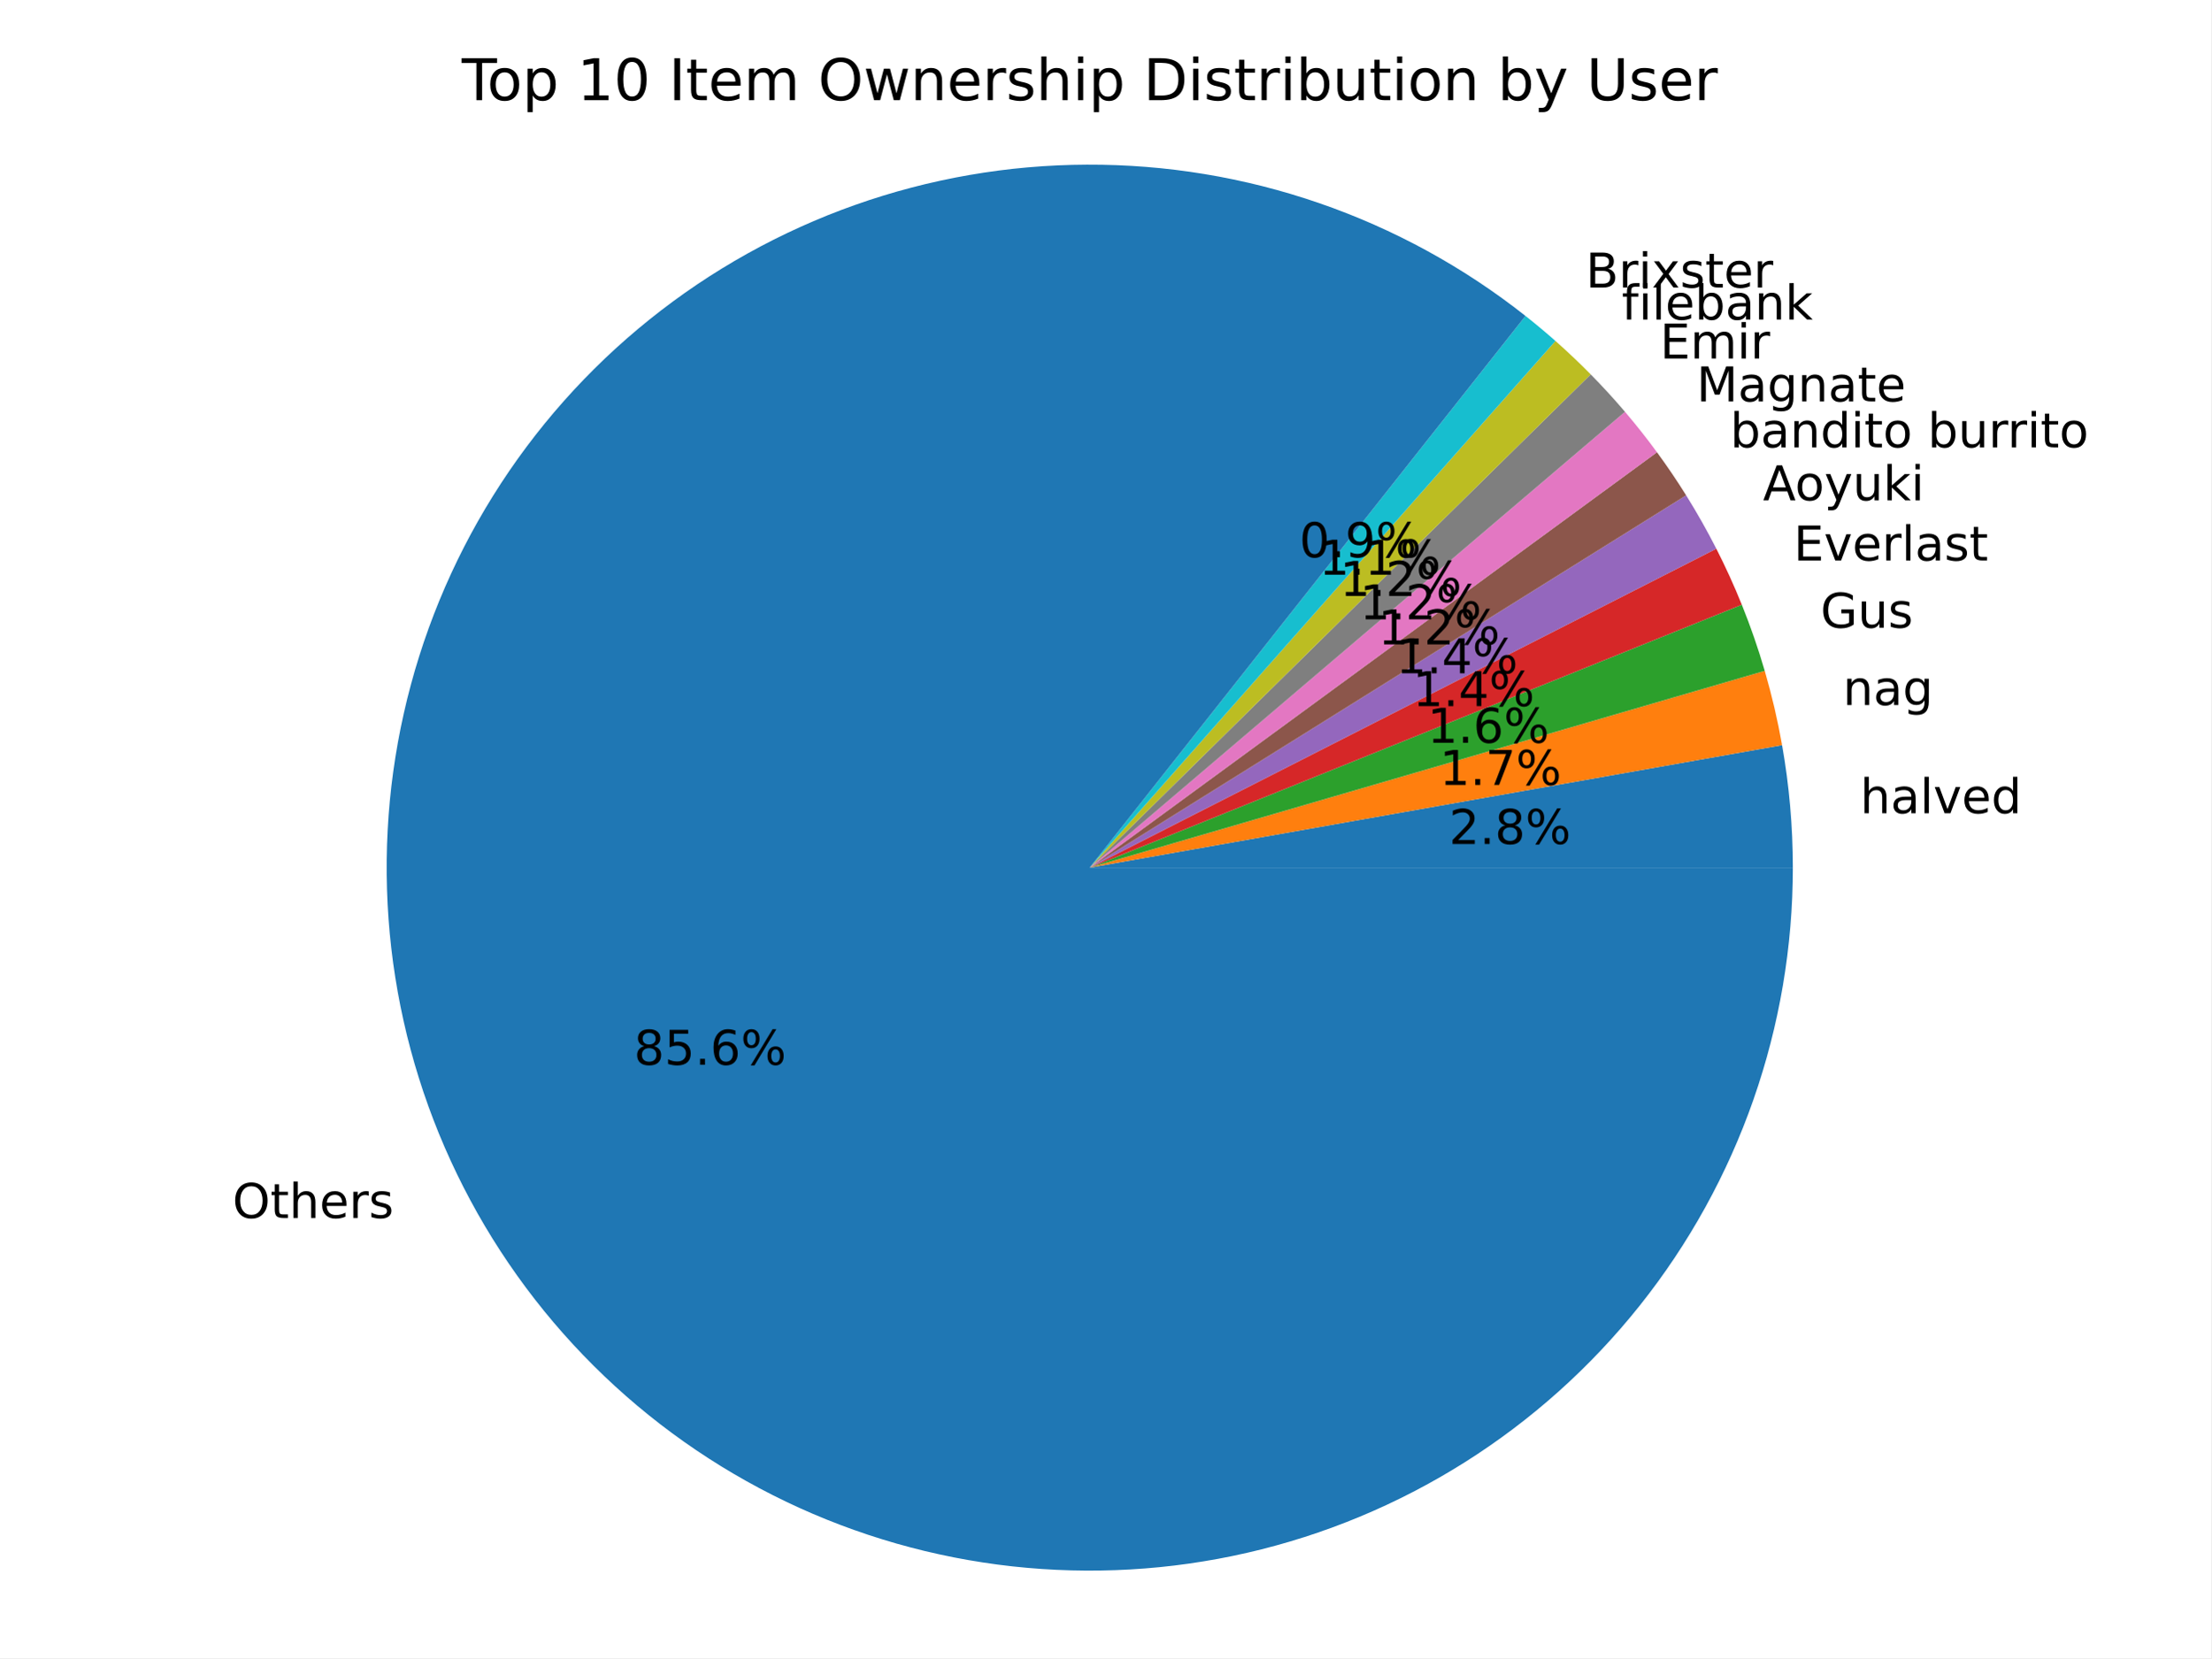
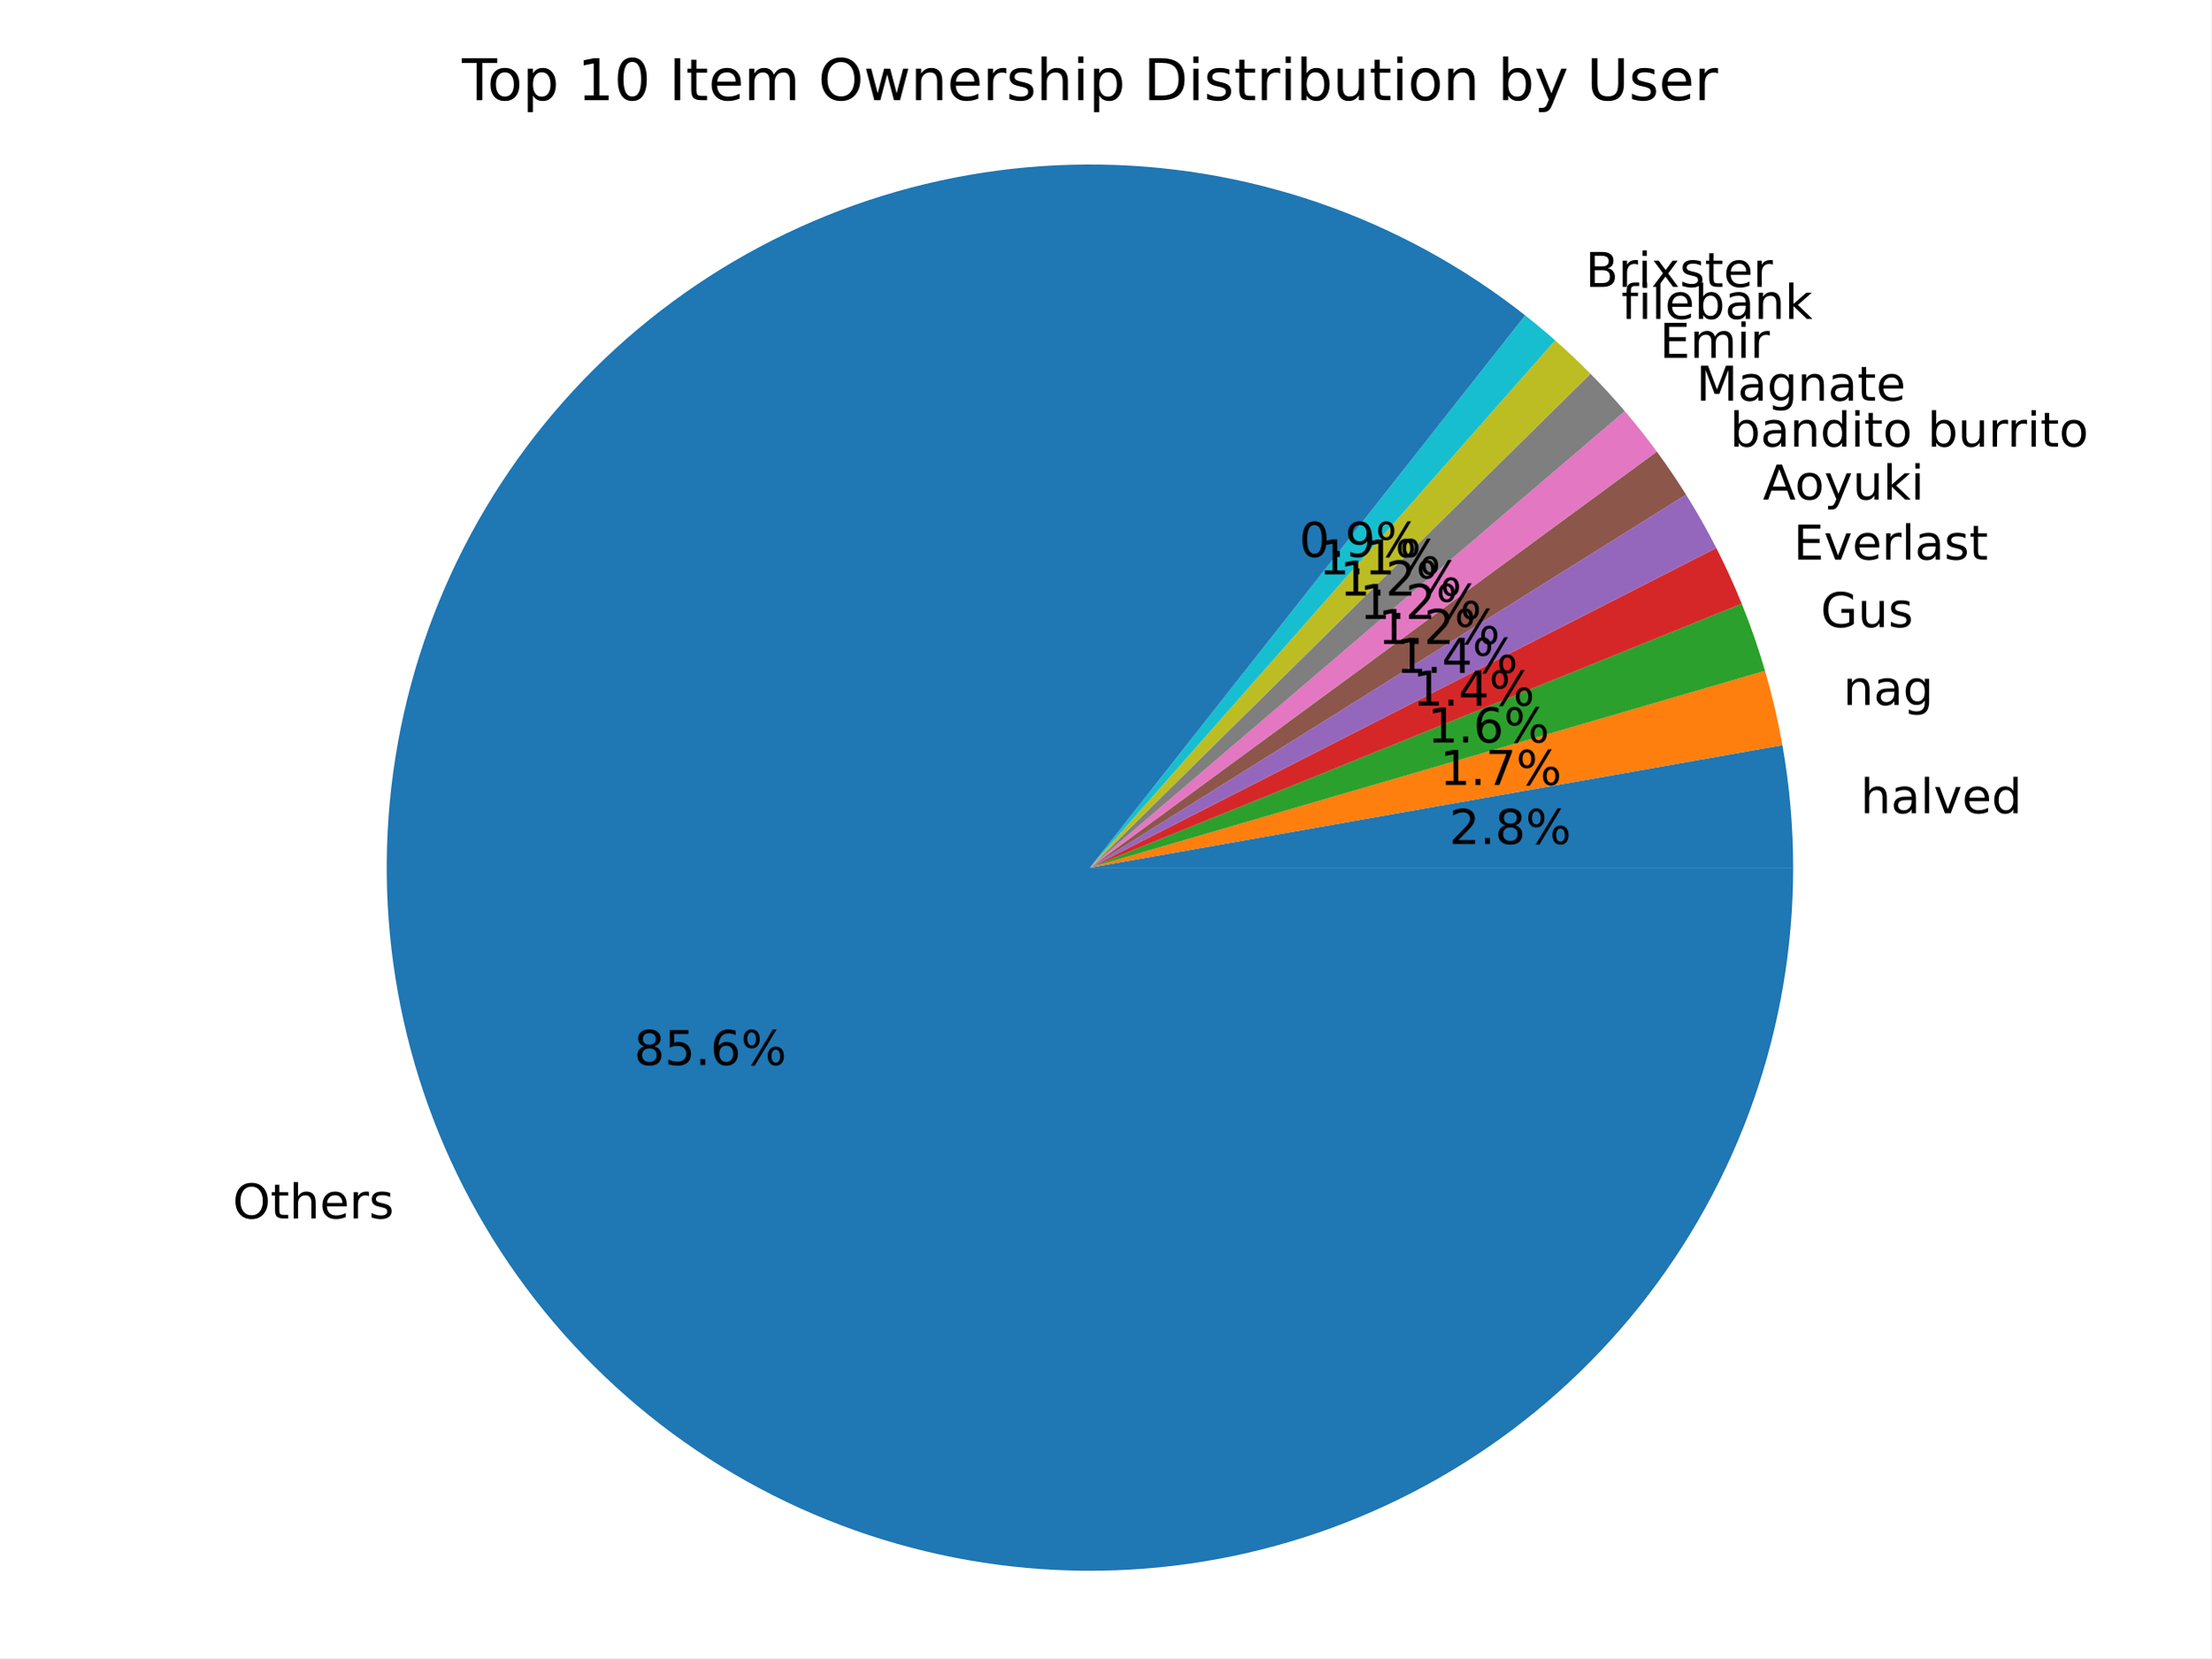
<svg xmlns="http://www.w3.org/2000/svg" xmlns:xlink="http://www.w3.org/1999/xlink" width="460.8pt" height="345.6pt" viewBox="0 0 460.8 345.6" version="1.1">
  <defs>
    <style type="text/css">*{stroke-linejoin: round; stroke-linecap: butt}</style>
  </defs>
  <g id="figure_1">
    <g id="patch_1">
      <path d="M 0 345.6  L 460.8 345.6  L 460.8 0  L 0 0  z " style="fill: #ffffff" />
    </g>
    <g id="axes_1">
      <g id="patch_2">
-         <path d="M 373.635 180.84  C 373.635 176.562 373.447 172.287 373.073 168.026  C 372.699 163.765 372.139 159.522 371.393 155.31  L 227.105 180.84  z " style="fill: #1f77b4" />
+         <path d="M 373.702 180.84  C 373.702 176.562 373.514 172.285 373.14 168.023  C 372.766 163.762 372.205 159.518 371.46 155.305  L 227.145 180.84  z " style="fill: #1f77b4" />
      </g>
      <g id="patch_3">
-         <path d="M 371.393 155.31  C 370.932 152.699 370.399 150.101 369.796 147.519  C 369.193 144.937 368.52 142.372 367.778 139.826  L 227.105 180.84  z " style="fill: #ff7f0e" />
+         <path d="M 371.46 155.305  C 370.998 152.694 370.465 150.095 369.862 147.513  C 369.259 144.93 368.586 142.365 367.844 139.819  L 227.145 180.84  z " style="fill: #ff7f0e" />
      </g>
      <g id="patch_4">
-         <path d="M 367.778 139.826  C 367.097 137.49 366.357 135.17 365.56 132.87  C 364.763 130.57 363.909 128.29 362.999 126.033  L 227.105 180.84  z " style="fill: #2ca02c" />
+         <path d="M 367.844 139.819  C 367.152 137.448 366.401 135.095 365.591 132.763  C 364.781 130.43 363.912 128.118 362.986 125.829  L 227.145 180.84  z " style="fill: #2ca02c" />
      </g>
      <g id="patch_5">
-         <path d="M 362.999 126.033  C 362.199 124.05 361.356 122.084 360.47 120.138  C 359.584 118.191 358.656 116.265 357.685 114.359  L 227.105 180.84  z " style="fill: #d62728" />
+         <path d="M 362.986 125.829  C 362.186 123.855 361.343 121.898 360.459 119.96  C 359.574 118.023 358.647 116.105 357.678 114.207  L 227.145 180.84  z " style="fill: #d62728" />
      </g>
      <g id="patch_6">
-         <path d="M 357.685 114.359  C 356.719 112.461 355.711 110.584 354.663 108.73  C 353.615 106.876 352.527 105.045 351.399 103.238  L 227.105 180.84  z " style="fill: #9467bd" />
+         <path d="M 357.678 114.207  C 356.71 112.31 355.7 110.434 354.65 108.581  C 353.599 106.727 352.509 104.897 351.379 103.091  L 227.145 180.84  z " style="fill: #9467bd" />
      </g>
      <g id="patch_7">
-         <path d="M 351.399 103.238  C 350.441 101.705 349.455 100.189 348.442 98.691  C 347.428 97.194 346.387 95.716 345.318 94.257  L 227.105 180.84  z " style="fill: #8c564b" />
+         <path d="M 351.379 103.091  C 350.419 101.558 349.431 100.043 348.416 98.547  C 347.401 97.05 346.357 95.573 345.287 94.115  L 227.145 180.84  z " style="fill: #8c564b" />
      </g>
      <g id="patch_8">
-         <path d="M 345.318 94.257  C 344.26 92.812 343.175 91.387 342.065 89.982  C 340.955 88.577 339.819 87.193 338.657 85.83  L 227.105 180.84  z " style="fill: #e377c2" />
+         <path d="M 345.287 94.115  C 344.227 92.671 343.141 91.247 342.029 89.843  C 340.917 88.439 339.779 87.055 338.616 85.693  L 227.145 180.84  z " style="fill: #e377c2" />
      </g>
      <g id="patch_9">
-         <path d="M 338.657 85.83  C 337.513 84.486 336.345 83.163 335.153 81.862  C 333.961 80.561 332.745 79.281 331.507 78.024  L 227.105 180.84  z " style="fill: #7f7f7f" />
+         <path d="M 338.616 85.693  C 337.47 84.35 336.3 83.029 335.107 81.729  C 333.913 80.428 332.696 79.15 331.456 77.894  L 227.145 180.84  z " style="fill: #7f7f7f" />
      </g>
      <g id="patch_10">
-         <path d="M 331.507 78.024  C 330.324 76.822 329.12 75.641 327.896 74.481  C 326.672 73.321 325.428 72.183 324.164 71.065  L 227.105 180.84  z " style="fill: #bcbd22" />
+         <path d="M 331.456 77.894  C 330.272 76.693 329.066 75.513 327.84 74.354  C 326.615 73.195 325.369 72.058 324.105 70.942  L 227.145 180.84  z " style="fill: #bcbd22" />
      </g>
      <g id="patch_11">
-         <path d="M 324.164 71.065  C 323.148 70.167 322.12 69.283 321.079 68.413  C 320.039 67.544 318.986 66.688 317.922 65.848  L 227.105 180.84  z " style="fill: #17becf" />
+         <path d="M 324.105 70.942  C 323.087 70.044 322.058 69.161 321.016 68.292  C 319.975 67.424 318.921 66.569 317.856 65.73  L 227.145 180.84  z " style="fill: #17becf" />
      </g>
      <g id="patch_12">
-         <path d="M 317.922 65.848  C 305.001 55.643 290.452 47.689 274.887 42.32  C 259.323 36.951 242.964 34.244 226.499 34.312  C 210.034 34.38 193.698 37.223 178.179 42.72  C 162.659 48.218 148.176 56.292 135.34 66.603  C 122.504 76.915 111.497 89.316 102.783 103.285  C 94.068 117.255 87.77 132.594 84.154 148.656  C 80.538 164.719 79.654 181.277 81.541 197.633  C 83.428 213.99 88.059 229.911 95.238 244.729  C 102.416 259.546 112.042 273.048 123.708 284.666  C 135.374 296.284 148.916 305.854 163.763 312.971  C 178.61 320.088 194.55 324.653 210.914 326.472  C 227.278 328.291 243.832 327.34 259.88 323.657  C 275.928 319.974 291.24 313.613 305.174 304.841  C 319.107 296.069 331.463 285.011 341.721 272.132  C 351.979 259.253 359.993 244.737 365.426 229.195  C 370.86 213.652 373.635 197.305 373.635 180.84  L 227.105 180.84  z " style="fill: #1f77b4" />
+         <path d="M 317.856 65.73  C 304.924 55.539 290.367 47.6 274.797 42.247  C 259.227 36.893 242.866 34.202 226.402 34.285  C 209.938 34.369 193.604 37.226 178.09 42.737  C 162.575 48.248 148.099 56.335 135.271 66.656  C 122.444 76.977 111.447 89.387 102.743 103.362  C 94.039 117.338 87.752 132.681 84.146 148.746  C 80.54 164.811 79.668 181.369 81.565 197.724  C 83.461 214.079 88.101 229.998 95.287 244.811  C 102.474 259.624 112.106 273.121 123.777 284.734  C 135.449 296.346 148.994 305.909 163.844 313.021  C 178.693 320.132 194.636 324.691 211 326.504  C 227.364 328.318 243.918 327.361 259.964 323.675  C 276.01 319.988 291.321 313.623 305.253 304.848  C 319.184 296.073 331.538 285.013 341.794 272.133  C 352.05 259.253 360.063 244.737 365.495 229.194  C 370.927 213.652 373.702 197.304 373.702 180.84  L 227.145 180.84  z " style="fill: #1f77b4" />
      </g>
      <g id="matplotlib.axis_1" />
      <g id="matplotlib.axis_2" />
      <g id="text_1">
-         <g transform="translate(387.6701 169.5038) scale(0.1 -0.1)">
+         <g transform="translate(387.7396 169.5012) scale(0.1 -0.1)">
          <defs>
            <path id="DejaVuSans-68" d="M 3513 2113  L 3513 0  L 2938 0  L 2938 2094  Q 2938 2591 2744 2837  Q 2550 3084 2163 3084  Q 1697 3084 1428 2787  Q 1159 2491 1159 1978  L 1159 0  L 581 0  L 581 4863  L 1159 4863  L 1159 2956  Q 1366 3272 1645 3428  Q 1925 3584 2291 3584  Q 2894 3584 3203 3211  Q 3513 2838 3513 2113  z " transform="scale(0.015625)" />
            <path id="DejaVuSans-61" d="M 2194 1759  Q 1497 1759 1228 1600  Q 959 1441 959 1056  Q 959 750 1161 570  Q 1363 391 1709 391  Q 2188 391 2477 730  Q 2766 1069 2766 1631  L 2766 1759  L 2194 1759  z M 3341 1997  L 3341 0  L 2766 0  L 2766 531  Q 2569 213 2275 61  Q 1981 -91 1556 -91  Q 1019 -91 701 211  Q 384 513 384 1019  Q 384 1609 779 1909  Q 1175 2209 1959 2209  L 2766 2209  L 2766 2266  Q 2766 2663 2505 2880  Q 2244 3097 1772 3097  Q 1472 3097 1187 3025  Q 903 2953 641 2809  L 641 3341  Q 956 3463 1253 3523  Q 1550 3584 1831 3584  Q 2591 3584 2966 3190  Q 3341 2797 3341 1997  z " transform="scale(0.015625)" />
            <path id="DejaVuSans-6c" d="M 603 4863  L 1178 4863  L 1178 0  L 603 0  L 603 4863  z " transform="scale(0.015625)" />
            <path id="DejaVuSans-76" d="M 191 3500  L 800 3500  L 1894 563  L 2988 3500  L 3597 3500  L 2284 0  L 1503 0  L 191 3500  z " transform="scale(0.015625)" />
            <path id="DejaVuSans-65" d="M 3597 1894  L 3597 1613  L 953 1613  Q 991 1019 1311 708  Q 1631 397 2203 397  Q 2534 397 2845 478  Q 3156 559 3463 722  L 3463 178  Q 3153 47 2828 -22  Q 2503 -91 2169 -91  Q 1331 -91 842 396  Q 353 884 353 1716  Q 353 2575 817 3079  Q 1281 3584 2069 3584  Q 2775 3584 3186 3129  Q 3597 2675 3597 1894  z M 3022 2063  Q 3016 2534 2758 2815  Q 2500 3097 2075 3097  Q 1594 3097 1305 2825  Q 1016 2553 972 2059  L 3022 2063  z " transform="scale(0.015625)" />
            <path id="DejaVuSans-64" d="M 2906 2969  L 2906 4863  L 3481 4863  L 3481 0  L 2906 0  L 2906 525  Q 2725 213 2448 61  Q 2172 -91 1784 -91  Q 1150 -91 751 415  Q 353 922 353 1747  Q 353 2572 751 3078  Q 1150 3584 1784 3584  Q 2172 3584 2448 3432  Q 2725 3281 2906 2969  z M 947 1747  Q 947 1113 1208 752  Q 1469 391 1925 391  Q 2381 391 2643 752  Q 2906 1113 2906 1747  Q 2906 2381 2643 2742  Q 2381 3103 1925 3103  Q 1469 3103 1208 2742  Q 947 2381 947 1747  z " transform="scale(0.015625)" />
          </defs>
          <use xlink:href="#DejaVuSans-68" />
          <use xlink:href="#DejaVuSans-61" transform="translate(63.37891 0)" />
          <use xlink:href="#DejaVuSans-6c" transform="translate(124.6582 0)" />
          <use xlink:href="#DejaVuSans-76" transform="translate(152.4414 0)" />
          <use xlink:href="#DejaVuSans-65" transform="translate(211.6211 0)" />
          <use xlink:href="#DejaVuSans-64" transform="translate(273.1445 0)" />
        </g>
      </g>
      <g id="text_2">
-         <g transform="translate(301.9838 175.9109) scale(0.1 -0.1)">
+         <g transform="translate(302.0398 175.9095) scale(0.1 -0.1)">
          <defs>
            <path id="DejaVuSans-32" d="M 1228 531  L 3431 531  L 3431 0  L 469 0  L 469 531  Q 828 903 1448 1529  Q 2069 2156 2228 2338  Q 2531 2678 2651 2914  Q 2772 3150 2772 3378  Q 2772 3750 2511 3984  Q 2250 4219 1831 4219  Q 1534 4219 1204 4116  Q 875 4013 500 3803  L 500 4441  Q 881 4594 1212 4672  Q 1544 4750 1819 4750  Q 2544 4750 2975 4387  Q 3406 4025 3406 3419  Q 3406 3131 3298 2873  Q 3191 2616 2906 2266  Q 2828 2175 2409 1742  Q 1991 1309 1228 531  z " transform="scale(0.015625)" />
            <path id="DejaVuSans-2e" d="M 684 794  L 1344 794  L 1344 0  L 684 0  L 684 794  z " transform="scale(0.015625)" />
            <path id="DejaVuSans-38" d="M 2034 2216  Q 1584 2216 1326 1975  Q 1069 1734 1069 1313  Q 1069 891 1326 650  Q 1584 409 2034 409  Q 2484 409 2743 651  Q 3003 894 3003 1313  Q 3003 1734 2745 1975  Q 2488 2216 2034 2216  z M 1403 2484  Q 997 2584 770 2862  Q 544 3141 544 3541  Q 544 4100 942 4425  Q 1341 4750 2034 4750  Q 2731 4750 3128 4425  Q 3525 4100 3525 3541  Q 3525 3141 3298 2862  Q 3072 2584 2669 2484  Q 3125 2378 3379 2068  Q 3634 1759 3634 1313  Q 3634 634 3220 271  Q 2806 -91 2034 -91  Q 1263 -91 848 271  Q 434 634 434 1313  Q 434 1759 690 2068  Q 947 2378 1403 2484  z M 1172 3481  Q 1172 3119 1398 2916  Q 1625 2713 2034 2713  Q 2441 2713 2670 2916  Q 2900 3119 2900 3481  Q 2900 3844 2670 4047  Q 2441 4250 2034 4250  Q 1625 4250 1398 4047  Q 1172 3844 1172 3481  z " transform="scale(0.015625)" />
            <path id="DejaVuSans-25" d="M 4653 2053  Q 4381 2053 4226 1822  Q 4072 1591 4072 1178  Q 4072 772 4226 539  Q 4381 306 4653 306  Q 4919 306 5073 539  Q 5228 772 5228 1178  Q 5228 1588 5073 1820  Q 4919 2053 4653 2053  z M 4653 2450  Q 5147 2450 5437 2106  Q 5728 1763 5728 1178  Q 5728 594 5436 251  Q 5144 -91 4653 -91  Q 4153 -91 3862 251  Q 3572 594 3572 1178  Q 3572 1766 3864 2108  Q 4156 2450 4653 2450  z M 1428 4353  Q 1159 4353 1004 4120  Q 850 3888 850 3481  Q 850 3069 1003 2837  Q 1156 2606 1428 2606  Q 1700 2606 1854 2837  Q 2009 3069 2009 3481  Q 2009 3884 1853 4118  Q 1697 4353 1428 4353  z M 4250 4750  L 4750 4750  L 1831 -91  L 1331 -91  L 4250 4750  z M 1428 4750  Q 1922 4750 2215 4408  Q 2509 4066 2509 3481  Q 2509 2891 2217 2550  Q 1925 2209 1428 2209  Q 931 2209 642 2551  Q 353 2894 353 3481  Q 353 4063 643 4406  Q 934 4750 1428 4750  z " transform="scale(0.015625)" />
          </defs>
          <use xlink:href="#DejaVuSans-32" />
          <use xlink:href="#DejaVuSans-2e" transform="translate(63.62305 0)" />
          <use xlink:href="#DejaVuSans-38" transform="translate(95.41016 0)" />
          <use xlink:href="#DejaVuSans-25" transform="translate(159.0332 0)" />
        </g>
      </g>
      <g id="text_3">
-         <g transform="translate(384.0649 146.9463) scale(0.1 -0.1)">
+         <g transform="translate(384.1337 146.9396) scale(0.1 -0.1)">
          <defs>
            <path id="DejaVuSans-6e" d="M 3513 2113  L 3513 0  L 2938 0  L 2938 2094  Q 2938 2591 2744 2837  Q 2550 3084 2163 3084  Q 1697 3084 1428 2787  Q 1159 2491 1159 1978  L 1159 0  L 581 0  L 581 3500  L 1159 3500  L 1159 2956  Q 1366 3272 1645 3428  Q 1925 3584 2291 3584  Q 2894 3584 3203 3211  Q 3513 2838 3513 2113  z " transform="scale(0.015625)" />
            <path id="DejaVuSans-67" d="M 2906 1791  Q 2906 2416 2648 2759  Q 2391 3103 1925 3103  Q 1463 3103 1205 2759  Q 947 2416 947 1791  Q 947 1169 1205 825  Q 1463 481 1925 481  Q 2391 481 2648 825  Q 2906 1169 2906 1791  z M 3481 434  Q 3481 -459 3084 -895  Q 2688 -1331 1869 -1331  Q 1566 -1331 1297 -1286  Q 1028 -1241 775 -1147  L 775 -588  Q 1028 -725 1275 -790  Q 1522 -856 1778 -856  Q 2344 -856 2625 -561  Q 2906 -266 2906 331  L 2906 616  Q 2728 306 2450 153  Q 2172 0 1784 0  Q 1141 0 747 490  Q 353 981 353 1791  Q 353 2603 747 3093  Q 1141 3584 1784 3584  Q 2172 3584 2450 3431  Q 2728 3278 2906 2969  L 2906 3500  L 3481 3500  L 3481 434  z " transform="scale(0.015625)" />
          </defs>
          <use xlink:href="#DejaVuSans-6e" />
          <use xlink:href="#DejaVuSans-61" transform="translate(63.37891 0)" />
          <use xlink:href="#DejaVuSans-67" transform="translate(124.6582 0)" />
        </g>
      </g>
      <g id="text_4">
-         <g transform="translate(300.0173 163.6068) scale(0.1 -0.1)">
+         <g transform="translate(300.0729 163.6031) scale(0.1 -0.1)">
          <defs>
            <path id="DejaVuSans-31" d="M 794 531  L 1825 531  L 1825 4091  L 703 3866  L 703 4441  L 1819 4666  L 2450 4666  L 2450 531  L 3481 531  L 3481 0  L 794 0  L 794 531  z " transform="scale(0.015625)" />
            <path id="DejaVuSans-37" d="M 525 4666  L 3525 4666  L 3525 4397  L 1831 0  L 1172 0  L 2766 4134  L 525 4134  L 525 4666  z " transform="scale(0.015625)" />
          </defs>
          <use xlink:href="#DejaVuSans-31" />
          <use xlink:href="#DejaVuSans-2e" transform="translate(63.62305 0)" />
          <use xlink:href="#DejaVuSans-37" transform="translate(95.41016 0)" />
          <use xlink:href="#DejaVuSans-25" transform="translate(159.0332 0)" />
        </g>
      </g>
      <g id="text_5">
-         <g transform="translate(379.4057 130.8325) scale(0.1 -0.1)">
+         <g transform="translate(379.436 130.7144) scale(0.1 -0.1)">
          <defs>
            <path id="DejaVuSans-47" d="M 3809 666  L 3809 1919  L 2778 1919  L 2778 2438  L 4434 2438  L 4434 434  Q 4069 175 3628 42  Q 3188 -91 2688 -91  Q 1594 -91 976 548  Q 359 1188 359 2328  Q 359 3472 976 4111  Q 1594 4750 2688 4750  Q 3144 4750 3555 4637  Q 3966 4525 4313 4306  L 4313 3634  Q 3963 3931 3569 4081  Q 3175 4231 2741 4231  Q 1884 4231 1454 3753  Q 1025 3275 1025 2328  Q 1025 1384 1454 906  Q 1884 428 2741 428  Q 3075 428 3337 486  Q 3600 544 3809 666  z " transform="scale(0.015625)" />
            <path id="DejaVuSans-75" d="M 544 1381  L 544 3500  L 1119 3500  L 1119 1403  Q 1119 906 1312 657  Q 1506 409 1894 409  Q 2359 409 2629 706  Q 2900 1003 2900 1516  L 2900 3500  L 3475 3500  L 3475 0  L 2900 0  L 2900 538  Q 2691 219 2414 64  Q 2138 -91 1772 -91  Q 1169 -91 856 284  Q 544 659 544 1381  z M 1991 3584  L 1991 3584  z " transform="scale(0.015625)" />
            <path id="DejaVuSans-73" d="M 2834 3397  L 2834 2853  Q 2591 2978 2328 3040  Q 2066 3103 1784 3103  Q 1356 3103 1142 2972  Q 928 2841 928 2578  Q 928 2378 1081 2264  Q 1234 2150 1697 2047  L 1894 2003  Q 2506 1872 2764 1633  Q 3022 1394 3022 966  Q 3022 478 2636 193  Q 2250 -91 1575 -91  Q 1294 -91 989 -36  Q 684 19 347 128  L 347 722  Q 666 556 975 473  Q 1284 391 1588 391  Q 1994 391 2212 530  Q 2431 669 2431 922  Q 2431 1156 2273 1281  Q 2116 1406 1581 1522  L 1381 1569  Q 847 1681 609 1914  Q 372 2147 372 2553  Q 372 3047 722 3315  Q 1072 3584 1716 3584  Q 2034 3584 2315 3537  Q 2597 3491 2834 3397  z " transform="scale(0.015625)" />
          </defs>
          <use xlink:href="#DejaVuSans-47" />
          <use xlink:href="#DejaVuSans-75" transform="translate(77.49023 0)" />
          <use xlink:href="#DejaVuSans-73" transform="translate(140.8691 0)" />
        </g>
      </g>
      <g id="text_6">
-         <g transform="translate(297.4759 154.8175) scale(0.1 -0.1)">
+         <g transform="translate(297.5106 154.753) scale(0.1 -0.1)">
          <defs>
            <path id="DejaVuSans-36" d="M 2113 2584  Q 1688 2584 1439 2293  Q 1191 2003 1191 1497  Q 1191 994 1439 701  Q 1688 409 2113 409  Q 2538 409 2786 701  Q 3034 994 3034 1497  Q 3034 2003 2786 2293  Q 2538 2584 2113 2584  z M 3366 4563  L 3366 3988  Q 3128 4100 2886 4159  Q 2644 4219 2406 4219  Q 1781 4219 1451 3797  Q 1122 3375 1075 2522  Q 1259 2794 1537 2939  Q 1816 3084 2150 3084  Q 2853 3084 3261 2657  Q 3669 2231 3669 1497  Q 3669 778 3244 343  Q 2819 -91 2113 -91  Q 1303 -91 875 529  Q 447 1150 447 2328  Q 447 3434 972 4092  Q 1497 4750 2381 4750  Q 2619 4750 2861 4703  Q 3103 4656 3366 4563  z " transform="scale(0.015625)" />
          </defs>
          <use xlink:href="#DejaVuSans-31" />
          <use xlink:href="#DejaVuSans-2e" transform="translate(63.62305 0)" />
          <use xlink:href="#DejaVuSans-36" transform="translate(95.41016 0)" />
          <use xlink:href="#DejaVuSans-25" transform="translate(159.0332 0)" />
        </g>
      </g>
      <g id="text_7">
-         <g transform="translate(373.8063 116.8269) scale(0.1 -0.1)">
+         <g transform="translate(373.7899 116.6318) scale(0.1 -0.1)">
          <defs>
            <path id="DejaVuSans-45" d="M 628 4666  L 3578 4666  L 3578 4134  L 1259 4134  L 1259 2753  L 3481 2753  L 3481 2222  L 1259 2222  L 1259 531  L 3634 531  L 3634 0  L 628 0  L 628 4666  z " transform="scale(0.015625)" />
            <path id="DejaVuSans-72" d="M 2631 2963  Q 2534 3019 2420 3045  Q 2306 3072 2169 3072  Q 1681 3072 1420 2755  Q 1159 2438 1159 1844  L 1159 0  L 581 0  L 581 3500  L 1159 3500  L 1159 2956  Q 1341 3275 1631 3429  Q 1922 3584 2338 3584  Q 2397 3584 2469 3576  Q 2541 3569 2628 3553  L 2631 2963  z " transform="scale(0.015625)" />
            <path id="DejaVuSans-74" d="M 1172 4494  L 1172 3500  L 2356 3500  L 2356 3053  L 1172 3053  L 1172 1153  Q 1172 725 1289 603  Q 1406 481 1766 481  L 2356 481  L 2356 0  L 1766 0  Q 1100 0 847 248  Q 594 497 594 1153  L 594 3053  L 172 3053  L 172 3500  L 594 3500  L 594 4494  L 1172 4494  z " transform="scale(0.015625)" />
          </defs>
          <use xlink:href="#DejaVuSans-45" />
          <use xlink:href="#DejaVuSans-76" transform="translate(63.18359 0)" />
          <use xlink:href="#DejaVuSans-65" transform="translate(122.3633 0)" />
          <use xlink:href="#DejaVuSans-72" transform="translate(183.8867 0)" />
          <use xlink:href="#DejaVuSans-6c" transform="translate(225 0)" />
          <use xlink:href="#DejaVuSans-61" transform="translate(252.7832 0)" />
          <use xlink:href="#DejaVuSans-73" transform="translate(314.0625 0)" />
          <use xlink:href="#DejaVuSans-74" transform="translate(366.1621 0)" />
        </g>
      </g>
      <g id="text_8">
-         <g transform="translate(294.4217 147.178) scale(0.1 -0.1)">
+         <g transform="translate(294.4309 147.0716) scale(0.1 -0.1)">
          <defs>
            <path id="DejaVuSans-34" d="M 2419 4116  L 825 1625  L 2419 1625  L 2419 4116  z M 2253 4666  L 3047 4666  L 3047 1625  L 3713 1625  L 3713 1100  L 3047 1100  L 3047 0  L 2419 0  L 2419 1100  L 313 1100  L 313 1709  L 2253 4666  z " transform="scale(0.015625)" />
          </defs>
          <use xlink:href="#DejaVuSans-31" />
          <use xlink:href="#DejaVuSans-2e" transform="translate(63.62305 0)" />
          <use xlink:href="#DejaVuSans-34" transform="translate(95.41016 0)" />
          <use xlink:href="#DejaVuSans-25" transform="translate(159.0332 0)" />
        </g>
      </g>
      <g id="text_9">
-         <g transform="translate(367.4191 104.2785) scale(0.1 -0.1)">
+         <g transform="translate(367.4 104.1141) scale(0.1 -0.1)">
          <defs>
            <path id="DejaVuSans-41" d="M 2188 4044  L 1331 1722  L 3047 1722  L 2188 4044  z M 1831 4666  L 2547 4666  L 4325 0  L 3669 0  L 3244 1197  L 1141 1197  L 716 0  L 50 0  L 1831 4666  z " transform="scale(0.015625)" />
            <path id="DejaVuSans-6f" d="M 1959 3097  Q 1497 3097 1228 2736  Q 959 2375 959 1747  Q 959 1119 1226 758  Q 1494 397 1959 397  Q 2419 397 2687 759  Q 2956 1122 2956 1747  Q 2956 2369 2687 2733  Q 2419 3097 1959 3097  z M 1959 3584  Q 2709 3584 3137 3096  Q 3566 2609 3566 1747  Q 3566 888 3137 398  Q 2709 -91 1959 -91  Q 1206 -91 779 398  Q 353 888 353 1747  Q 353 2609 779 3096  Q 1206 3584 1959 3584  z " transform="scale(0.015625)" />
            <path id="DejaVuSans-79" d="M 2059 -325  Q 1816 -950 1584 -1140  Q 1353 -1331 966 -1331  L 506 -1331  L 506 -850  L 844 -850  Q 1081 -850 1212 -737  Q 1344 -625 1503 -206  L 1606 56  L 191 3500  L 800 3500  L 1894 763  L 2988 3500  L 3597 3500  L 2059 -325  z " transform="scale(0.015625)" />
            <path id="DejaVuSans-6b" d="M 581 4863  L 1159 4863  L 1159 1991  L 2875 3500  L 3609 3500  L 1753 1863  L 3688 0  L 2938 0  L 1159 1709  L 1159 0  L 581 0  L 581 4863  z " transform="scale(0.015625)" />
            <path id="DejaVuSans-69" d="M 603 3500  L 1178 3500  L 1178 0  L 603 0  L 603 3500  z M 603 4863  L 1178 4863  L 1178 4134  L 603 4134  L 603 4863  z " transform="scale(0.015625)" />
          </defs>
          <use xlink:href="#DejaVuSans-41" />
          <use xlink:href="#DejaVuSans-6f" transform="translate(66.6582 0)" />
          <use xlink:href="#DejaVuSans-79" transform="translate(127.8398 0)" />
          <use xlink:href="#DejaVuSans-75" transform="translate(187.0195 0)" />
          <use xlink:href="#DejaVuSans-6b" transform="translate(250.3984 0)" />
          <use xlink:href="#DejaVuSans-69" transform="translate(308.3086 0)" />
        </g>
      </g>
      <g id="text_10">
-         <g transform="translate(290.9377 140.3334) scale(0.1 -0.1)">
+         <g transform="translate(290.9454 140.2438) scale(0.1 -0.1)">
          <use xlink:href="#DejaVuSans-31" />
          <use xlink:href="#DejaVuSans-2e" transform="translate(63.62305 0)" />
          <use xlink:href="#DejaVuSans-34" transform="translate(95.41016 0)" />
          <use xlink:href="#DejaVuSans-25" transform="translate(159.0332 0)" />
        </g>
      </g>
      <g id="text_11">
-         <g transform="translate(360.5752 93.23601) scale(0.1 -0.1)">
+         <g transform="translate(360.5431 93.07685) scale(0.1 -0.1)">
          <defs>
            <path id="DejaVuSans-62" d="M 3116 1747  Q 3116 2381 2855 2742  Q 2594 3103 2138 3103  Q 1681 3103 1420 2742  Q 1159 2381 1159 1747  Q 1159 1113 1420 752  Q 1681 391 2138 391  Q 2594 391 2855 752  Q 3116 1113 3116 1747  z M 1159 2969  Q 1341 3281 1617 3432  Q 1894 3584 2278 3584  Q 2916 3584 3314 3078  Q 3713 2572 3713 1747  Q 3713 922 3314 415  Q 2916 -91 2278 -91  Q 1894 -91 1617 61  Q 1341 213 1159 525  L 1159 0  L 581 0  L 581 4863  L 1159 4863  L 1159 2969  z " transform="scale(0.015625)" />
            <path id="DejaVuSans-20" transform="scale(0.015625)" />
          </defs>
          <use xlink:href="#DejaVuSans-62" />
          <use xlink:href="#DejaVuSans-61" transform="translate(63.47656 0)" />
          <use xlink:href="#DejaVuSans-6e" transform="translate(124.7559 0)" />
          <use xlink:href="#DejaVuSans-64" transform="translate(188.1348 0)" />
          <use xlink:href="#DejaVuSans-69" transform="translate(251.6113 0)" />
          <use xlink:href="#DejaVuSans-74" transform="translate(279.3945 0)" />
          <use xlink:href="#DejaVuSans-6f" transform="translate(318.6035 0)" />
          <use xlink:href="#DejaVuSans-20" transform="translate(379.7852 0)" />
          <use xlink:href="#DejaVuSans-62" transform="translate(411.5723 0)" />
          <use xlink:href="#DejaVuSans-75" transform="translate(475.0488 0)" />
          <use xlink:href="#DejaVuSans-72" transform="translate(538.4277 0)" />
          <use xlink:href="#DejaVuSans-72" transform="translate(577.791 0)" />
          <use xlink:href="#DejaVuSans-69" transform="translate(618.9043 0)" />
          <use xlink:href="#DejaVuSans-74" transform="translate(646.6875 0)" />
          <use xlink:href="#DejaVuSans-6f" transform="translate(685.8965 0)" />
        </g>
      </g>
      <g id="text_12">
-         <g transform="translate(287.2047 134.3103) scale(0.1 -0.1)">
+         <g transform="translate(287.2053 134.2235) scale(0.1 -0.1)">
          <use xlink:href="#DejaVuSans-31" />
          <use xlink:href="#DejaVuSans-2e" transform="translate(63.62305 0)" />
          <use xlink:href="#DejaVuSans-32" transform="translate(95.41016 0)" />
          <use xlink:href="#DejaVuSans-25" transform="translate(159.0332 0)" />
        </g>
      </g>
      <g id="text_13">
-         <g transform="translate(353.561 83.65586) scale(0.1 -0.1)">
+         <g transform="translate(353.5174 83.50244) scale(0.1 -0.1)">
          <defs>
            <path id="DejaVuSans-4d" d="M 628 4666  L 1569 4666  L 2759 1491  L 3956 4666  L 4897 4666  L 4897 0  L 4281 0  L 4281 4097  L 3078 897  L 2444 897  L 1241 4097  L 1241 0  L 628 0  L 628 4666  z " transform="scale(0.015625)" />
          </defs>
          <use xlink:href="#DejaVuSans-4d" />
          <use xlink:href="#DejaVuSans-61" transform="translate(86.2793 0)" />
          <use xlink:href="#DejaVuSans-67" transform="translate(147.5586 0)" />
          <use xlink:href="#DejaVuSans-6e" transform="translate(211.0352 0)" />
          <use xlink:href="#DejaVuSans-61" transform="translate(274.4141 0)" />
          <use xlink:href="#DejaVuSans-74" transform="translate(335.6934 0)" />
          <use xlink:href="#DejaVuSans-65" transform="translate(374.9023 0)" />
        </g>
      </g>
      <g id="text_14">
-         <g transform="translate(283.3788 129.0847) scale(0.1 -0.1)">
+         <g transform="translate(283.3731 129.001) scale(0.1 -0.1)">
          <use xlink:href="#DejaVuSans-31" />
          <use xlink:href="#DejaVuSans-2e" transform="translate(63.62305 0)" />
          <use xlink:href="#DejaVuSans-32" transform="translate(95.41016 0)" />
          <use xlink:href="#DejaVuSans-25" transform="translate(159.0332 0)" />
        </g>
      </g>
      <g id="text_15">
-         <g transform="translate(345.9576 74.72379) scale(0.1 -0.1)">
+         <g transform="translate(345.903 74.57684) scale(0.1 -0.1)">
          <defs>
            <path id="DejaVuSans-6d" d="M 3328 2828  Q 3544 3216 3844 3400  Q 4144 3584 4550 3584  Q 5097 3584 5394 3201  Q 5691 2819 5691 2113  L 5691 0  L 5113 0  L 5113 2094  Q 5113 2597 4934 2840  Q 4756 3084 4391 3084  Q 3944 3084 3684 2787  Q 3425 2491 3425 1978  L 3425 0  L 2847 0  L 2847 2094  Q 2847 2600 2669 2842  Q 2491 3084 2119 3084  Q 1678 3084 1418 2786  Q 1159 2488 1159 1978  L 1159 0  L 581 0  L 581 3500  L 1159 3500  L 1159 2956  Q 1356 3278 1631 3431  Q 1906 3584 2284 3584  Q 2666 3584 2933 3390  Q 3200 3197 3328 2828  z " transform="scale(0.015625)" />
          </defs>
          <use xlink:href="#DejaVuSans-45" />
          <use xlink:href="#DejaVuSans-6d" transform="translate(63.18359 0)" />
          <use xlink:href="#DejaVuSans-69" transform="translate(160.5957 0)" />
          <use xlink:href="#DejaVuSans-72" transform="translate(188.3789 0)" />
        </g>
      </g>
      <g id="text_16">
-         <g transform="translate(279.2315 124.2127) scale(0.1 -0.1)">
+         <g transform="translate(279.2198 124.1325) scale(0.1 -0.1)">
          <use xlink:href="#DejaVuSans-31" />
          <use xlink:href="#DejaVuSans-2e" transform="translate(63.62305 0)" />
          <use xlink:href="#DejaVuSans-32" transform="translate(95.41016 0)" />
          <use xlink:href="#DejaVuSans-25" transform="translate(159.0332 0)" />
        </g>
      </g>
      <g id="text_17">
-         <g transform="translate(337.9747 66.60484) scale(0.1 -0.1)">
+         <g transform="translate(337.91 66.46494) scale(0.1 -0.1)">
          <defs>
            <path id="DejaVuSans-66" d="M 2375 4863  L 2375 4384  L 1825 4384  Q 1516 4384 1395 4259  Q 1275 4134 1275 3809  L 1275 3500  L 2222 3500  L 2222 3053  L 1275 3053  L 1275 0  L 697 0  L 697 3053  L 147 3053  L 147 3500  L 697 3500  L 697 3744  Q 697 4328 969 4595  Q 1241 4863 1831 4863  L 2375 4863  z " transform="scale(0.015625)" />
          </defs>
          <use xlink:href="#DejaVuSans-66" />
          <use xlink:href="#DejaVuSans-69" transform="translate(35.20508 0)" />
          <use xlink:href="#DejaVuSans-6c" transform="translate(62.98828 0)" />
          <use xlink:href="#DejaVuSans-65" transform="translate(90.77148 0)" />
          <use xlink:href="#DejaVuSans-62" transform="translate(152.2949 0)" />
          <use xlink:href="#DejaVuSans-61" transform="translate(215.7715 0)" />
          <use xlink:href="#DejaVuSans-6e" transform="translate(277.0508 0)" />
          <use xlink:href="#DejaVuSans-6b" transform="translate(340.4297 0)" />
        </g>
      </g>
      <g id="text_18">
-         <g transform="translate(274.8772 119.7842) scale(0.1 -0.1)">
+         <g transform="translate(274.86 119.7079) scale(0.1 -0.1)">
          <use xlink:href="#DejaVuSans-31" />
          <use xlink:href="#DejaVuSans-2e" transform="translate(63.62305 0)" />
          <use xlink:href="#DejaVuSans-31" transform="translate(95.41016 0)" />
          <use xlink:href="#DejaVuSans-25" transform="translate(159.0332 0)" />
        </g>
      </g>
      <g id="text_19">
-         <g transform="translate(330.4767 59.93007) scale(0.1 -0.1)">
+         <g transform="translate(330.4035 59.79695) scale(0.1 -0.1)">
          <defs>
            <path id="DejaVuSans-42" d="M 1259 2228  L 1259 519  L 2272 519  Q 2781 519 3026 730  Q 3272 941 3272 1375  Q 3272 1813 3026 2020  Q 2781 2228 2272 2228  L 1259 2228  z M 1259 4147  L 1259 2741  L 2194 2741  Q 2656 2741 2882 2914  Q 3109 3088 3109 3444  Q 3109 3797 2882 3972  Q 2656 4147 2194 4147  L 1259 4147  z M 628 4666  L 2241 4666  Q 2963 4666 3353 4366  Q 3744 4066 3744 3513  Q 3744 3084 3544 2831  Q 3344 2578 2956 2516  Q 3422 2416 3680 2098  Q 3938 1781 3938 1306  Q 3938 681 3513 340  Q 3088 0 2303 0  L 628 0  L 628 4666  z " transform="scale(0.015625)" />
            <path id="DejaVuSans-78" d="M 3513 3500  L 2247 1797  L 3578 0  L 2900 0  L 1881 1375  L 863 0  L 184 0  L 1544 1831  L 300 3500  L 978 3500  L 1906 2253  L 2834 3500  L 3513 3500  z " transform="scale(0.015625)" />
          </defs>
          <use xlink:href="#DejaVuSans-42" />
          <use xlink:href="#DejaVuSans-72" transform="translate(68.60352 0)" />
          <use xlink:href="#DejaVuSans-69" transform="translate(109.7168 0)" />
          <use xlink:href="#DejaVuSans-78" transform="translate(137.5 0)" />
          <use xlink:href="#DejaVuSans-73" transform="translate(196.6797 0)" />
          <use xlink:href="#DejaVuSans-74" transform="translate(248.7793 0)" />
          <use xlink:href="#DejaVuSans-65" transform="translate(287.9883 0)" />
          <use xlink:href="#DejaVuSans-72" transform="translate(349.5117 0)" />
        </g>
      </g>
      <g id="text_20">
-         <g transform="translate(270.7874 116.1434) scale(0.1 -0.1)">
+         <g transform="translate(270.7656 116.0708) scale(0.1 -0.1)">
          <defs>
            <path id="DejaVuSans-30" d="M 2034 4250  Q 1547 4250 1301 3770  Q 1056 3291 1056 2328  Q 1056 1369 1301 889  Q 1547 409 2034 409  Q 2525 409 2770 889  Q 3016 1369 3016 2328  Q 3016 3291 2770 3770  Q 2525 4250 2034 4250  z M 2034 4750  Q 2819 4750 3233 4129  Q 3647 3509 3647 2328  Q 3647 1150 3233 529  Q 2819 -91 2034 -91  Q 1250 -91 836 529  Q 422 1150 422 2328  Q 422 3509 836 4129  Q 1250 4750 2034 4750  z " transform="scale(0.015625)" />
            <path id="DejaVuSans-39" d="M 703 97  L 703 672  Q 941 559 1184 500  Q 1428 441 1663 441  Q 2288 441 2617 861  Q 2947 1281 2994 2138  Q 2813 1869 2534 1725  Q 2256 1581 1919 1581  Q 1219 1581 811 2004  Q 403 2428 403 3163  Q 403 3881 828 4315  Q 1253 4750 1959 4750  Q 2769 4750 3195 4129  Q 3622 3509 3622 2328  Q 3622 1225 3098 567  Q 2575 -91 1691 -91  Q 1453 -91 1209 -44  Q 966 3 703 97  z M 1959 2075  Q 2384 2075 2632 2365  Q 2881 2656 2881 3163  Q 2881 3666 2632 3958  Q 2384 4250 1959 4250  Q 1534 4250 1286 3958  Q 1038 3666 1038 3163  Q 1038 2656 1286 2365  Q 1534 2075 1959 2075  z " transform="scale(0.015625)" />
          </defs>
          <use xlink:href="#DejaVuSans-30" />
          <use xlink:href="#DejaVuSans-2e" transform="translate(63.62305 0)" />
          <use xlink:href="#DejaVuSans-39" transform="translate(95.41016 0)" />
          <use xlink:href="#DejaVuSans-25" transform="translate(159.0332 0)" />
        </g>
      </g>
      <g id="text_21">
-         <g transform="translate(48.44765 253.877) scale(0.1 -0.1)">
+         <g transform="translate(48.49835 253.9674) scale(0.1 -0.1)">
          <defs>
            <path id="DejaVuSans-4f" d="M 2522 4238  Q 1834 4238 1429 3725  Q 1025 3213 1025 2328  Q 1025 1447 1429 934  Q 1834 422 2522 422  Q 3209 422 3611 934  Q 4013 1447 4013 2328  Q 4013 3213 3611 3725  Q 3209 4238 2522 4238  z M 2522 4750  Q 3503 4750 4090 4092  Q 4678 3434 4678 2328  Q 4678 1225 4090 567  Q 3503 -91 2522 -91  Q 1538 -91 948 565  Q 359 1222 359 2328  Q 359 3434 948 4092  Q 1538 4750 2522 4750  z " transform="scale(0.015625)" />
          </defs>
          <use xlink:href="#DejaVuSans-4f" />
          <use xlink:href="#DejaVuSans-74" transform="translate(78.71094 0)" />
          <use xlink:href="#DejaVuSans-68" transform="translate(117.9199 0)" />
          <use xlink:href="#DejaVuSans-65" transform="translate(181.2988 0)" />
          <use xlink:href="#DejaVuSans-72" transform="translate(242.8223 0)" />
          <use xlink:href="#DejaVuSans-73" transform="translate(283.9355 0)" />
        </g>
      </g>
      <g id="text_22">
-         <g transform="translate(132.1011 221.9326) scale(0.1 -0.1)">
+         <g transform="translate(132.1468 221.9819) scale(0.1 -0.1)">
          <defs>
            <path id="DejaVuSans-35" d="M 691 4666  L 3169 4666  L 3169 4134  L 1269 4134  L 1269 2991  Q 1406 3038 1543 3061  Q 1681 3084 1819 3084  Q 2600 3084 3056 2656  Q 3513 2228 3513 1497  Q 3513 744 3044 326  Q 2575 -91 1722 -91  Q 1428 -91 1123 -41  Q 819 9 494 109  L 494 744  Q 775 591 1075 516  Q 1375 441 1709 441  Q 2250 441 2565 725  Q 2881 1009 2881 1497  Q 2881 1984 2565 2268  Q 2250 2553 1709 2553  Q 1456 2553 1204 2497  Q 953 2441 691 2322  L 691 4666  z " transform="scale(0.015625)" />
          </defs>
          <use xlink:href="#DejaVuSans-38" />
          <use xlink:href="#DejaVuSans-35" transform="translate(63.62305 0)" />
          <use xlink:href="#DejaVuSans-2e" transform="translate(127.2461 0)" />
          <use xlink:href="#DejaVuSans-36" transform="translate(159.0332 0)" />
          <use xlink:href="#DejaVuSans-25" transform="translate(222.6562 0)" />
        </g>
      </g>
      <g id="text_23">
-         <g transform="translate(96.2125 20.88) scale(0.12 -0.12)">
+         <g transform="translate(96.25236 20.88) scale(0.12 -0.12)">
          <defs>
            <path id="DejaVuSans-54" d="M -19 4666  L 3928 4666  L 3928 4134  L 2272 4134  L 2272 0  L 1638 0  L 1638 4134  L -19 4134  L -19 4666  z " transform="scale(0.015625)" />
            <path id="DejaVuSans-70" d="M 1159 525  L 1159 -1331  L 581 -1331  L 581 3500  L 1159 3500  L 1159 2969  Q 1341 3281 1617 3432  Q 1894 3584 2278 3584  Q 2916 3584 3314 3078  Q 3713 2572 3713 1747  Q 3713 922 3314 415  Q 2916 -91 2278 -91  Q 1894 -91 1617 61  Q 1341 213 1159 525  z M 3116 1747  Q 3116 2381 2855 2742  Q 2594 3103 2138 3103  Q 1681 3103 1420 2742  Q 1159 2381 1159 1747  Q 1159 1113 1420 752  Q 1681 391 2138 391  Q 2594 391 2855 752  Q 3116 1113 3116 1747  z " transform="scale(0.015625)" />
            <path id="DejaVuSans-49" d="M 628 4666  L 1259 4666  L 1259 0  L 628 0  L 628 4666  z " transform="scale(0.015625)" />
            <path id="DejaVuSans-77" d="M 269 3500  L 844 3500  L 1563 769  L 2278 3500  L 2956 3500  L 3675 769  L 4391 3500  L 4966 3500  L 4050 0  L 3372 0  L 2619 2869  L 1863 0  L 1184 0  L 269 3500  z " transform="scale(0.015625)" />
            <path id="DejaVuSans-44" d="M 1259 4147  L 1259 519  L 2022 519  Q 2988 519 3436 956  Q 3884 1394 3884 2338  Q 3884 3275 3436 3711  Q 2988 4147 2022 4147  L 1259 4147  z M 628 4666  L 1925 4666  Q 3281 4666 3915 4102  Q 4550 3538 4550 2338  Q 4550 1131 3912 565  Q 3275 0 1925 0  L 628 0  L 628 4666  z " transform="scale(0.015625)" />
            <path id="DejaVuSans-55" d="M 556 4666  L 1191 4666  L 1191 1831  Q 1191 1081 1462 751  Q 1734 422 2344 422  Q 2950 422 3222 751  Q 3494 1081 3494 1831  L 3494 4666  L 4128 4666  L 4128 1753  Q 4128 841 3676 375  Q 3225 -91 2344 -91  Q 1459 -91 1007 375  Q 556 841 556 1753  L 556 4666  z " transform="scale(0.015625)" />
          </defs>
          <use xlink:href="#DejaVuSans-54" />
          <use xlink:href="#DejaVuSans-6f" transform="translate(44.08398 0)" />
          <use xlink:href="#DejaVuSans-70" transform="translate(105.2656 0)" />
          <use xlink:href="#DejaVuSans-20" transform="translate(168.7422 0)" />
          <use xlink:href="#DejaVuSans-31" transform="translate(200.5293 0)" />
          <use xlink:href="#DejaVuSans-30" transform="translate(264.1523 0)" />
          <use xlink:href="#DejaVuSans-20" transform="translate(327.7754 0)" />
          <use xlink:href="#DejaVuSans-49" transform="translate(359.5625 0)" />
          <use xlink:href="#DejaVuSans-74" transform="translate(389.0547 0)" />
          <use xlink:href="#DejaVuSans-65" transform="translate(428.2637 0)" />
          <use xlink:href="#DejaVuSans-6d" transform="translate(489.7871 0)" />
          <use xlink:href="#DejaVuSans-20" transform="translate(587.1992 0)" />
          <use xlink:href="#DejaVuSans-4f" transform="translate(618.9863 0)" />
          <use xlink:href="#DejaVuSans-77" transform="translate(697.6973 0)" />
          <use xlink:href="#DejaVuSans-6e" transform="translate(779.4844 0)" />
          <use xlink:href="#DejaVuSans-65" transform="translate(842.8633 0)" />
          <use xlink:href="#DejaVuSans-72" transform="translate(904.3867 0)" />
          <use xlink:href="#DejaVuSans-73" transform="translate(945.5 0)" />
          <use xlink:href="#DejaVuSans-68" transform="translate(997.5996 0)" />
          <use xlink:href="#DejaVuSans-69" transform="translate(1060.979 0)" />
          <use xlink:href="#DejaVuSans-70" transform="translate(1088.762 0)" />
          <use xlink:href="#DejaVuSans-20" transform="translate(1152.238 0)" />
          <use xlink:href="#DejaVuSans-44" transform="translate(1184.025 0)" />
          <use xlink:href="#DejaVuSans-69" transform="translate(1261.027 0)" />
          <use xlink:href="#DejaVuSans-73" transform="translate(1288.811 0)" />
          <use xlink:href="#DejaVuSans-74" transform="translate(1340.91 0)" />
          <use xlink:href="#DejaVuSans-72" transform="translate(1380.119 0)" />
          <use xlink:href="#DejaVuSans-69" transform="translate(1421.232 0)" />
          <use xlink:href="#DejaVuSans-62" transform="translate(1449.016 0)" />
          <use xlink:href="#DejaVuSans-75" transform="translate(1512.492 0)" />
          <use xlink:href="#DejaVuSans-74" transform="translate(1575.871 0)" />
          <use xlink:href="#DejaVuSans-69" transform="translate(1615.08 0)" />
          <use xlink:href="#DejaVuSans-6f" transform="translate(1642.863 0)" />
          <use xlink:href="#DejaVuSans-6e" transform="translate(1704.045 0)" />
          <use xlink:href="#DejaVuSans-20" transform="translate(1767.424 0)" />
          <use xlink:href="#DejaVuSans-62" transform="translate(1799.211 0)" />
          <use xlink:href="#DejaVuSans-79" transform="translate(1862.688 0)" />
          <use xlink:href="#DejaVuSans-20" transform="translate(1921.867 0)" />
          <use xlink:href="#DejaVuSans-55" transform="translate(1953.654 0)" />
          <use xlink:href="#DejaVuSans-73" transform="translate(2026.848 0)" />
          <use xlink:href="#DejaVuSans-65" transform="translate(2078.947 0)" />
          <use xlink:href="#DejaVuSans-72" transform="translate(2140.471 0)" />
        </g>
      </g>
    </g>
  </g>
</svg>
